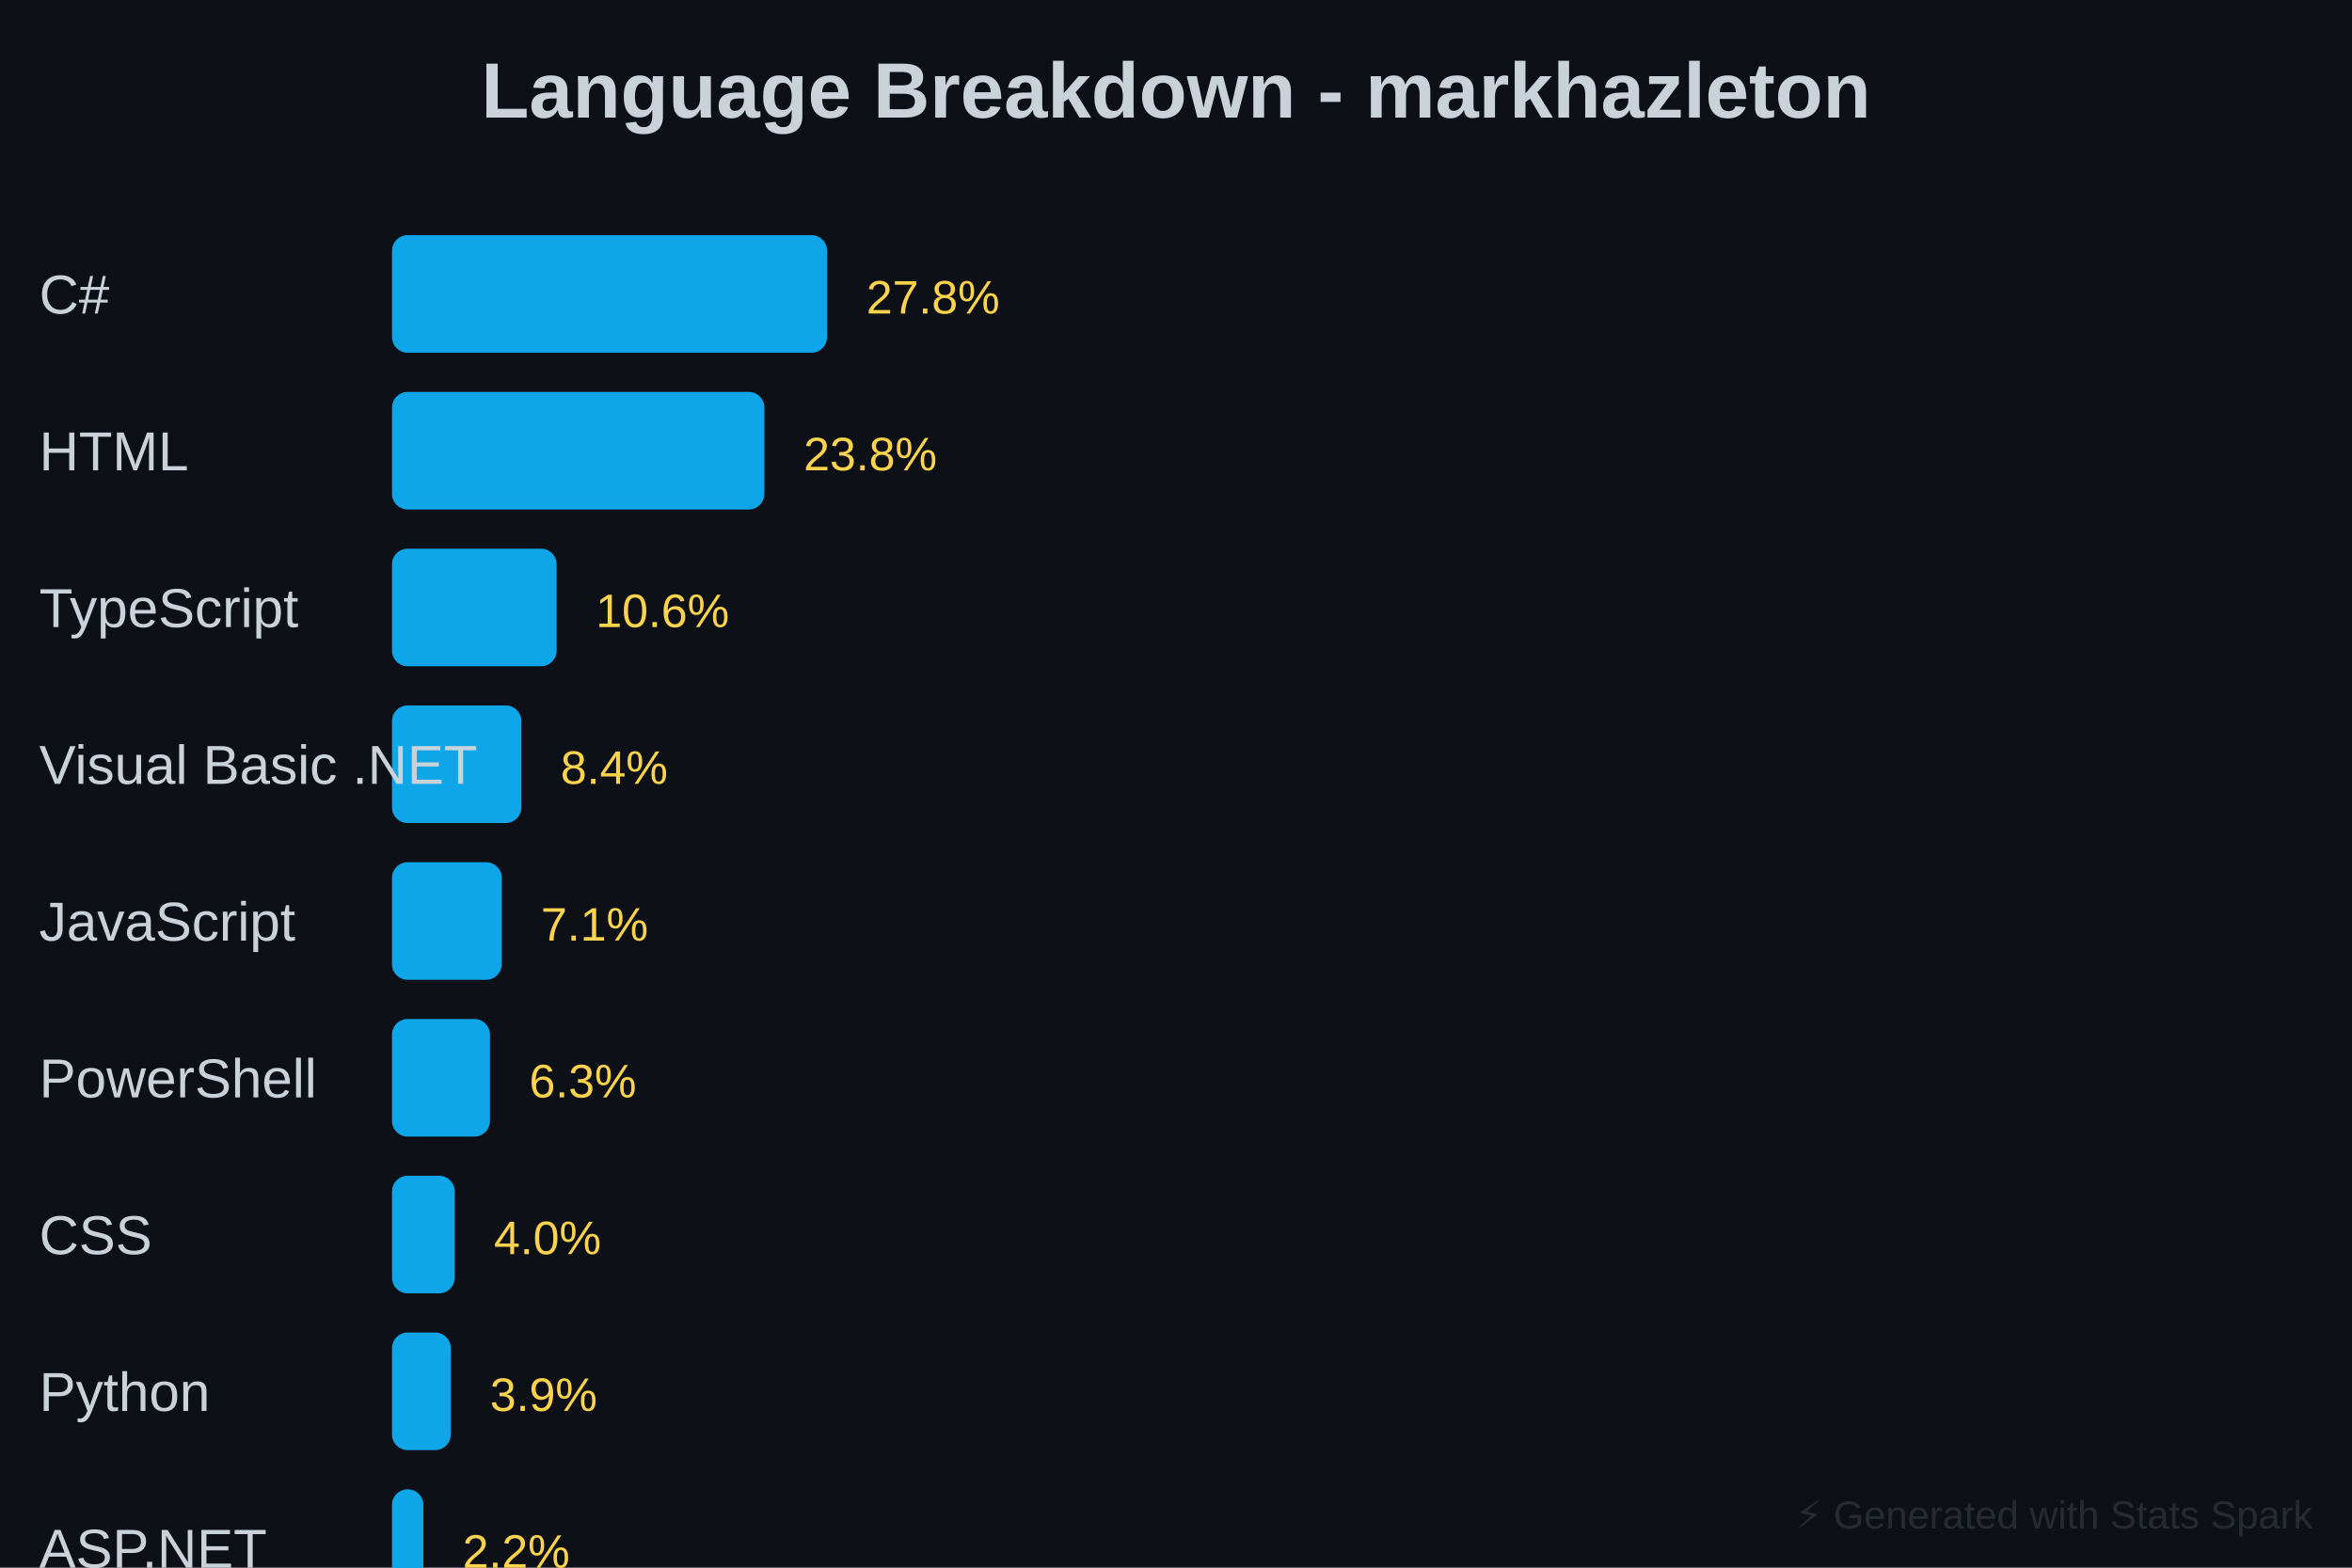
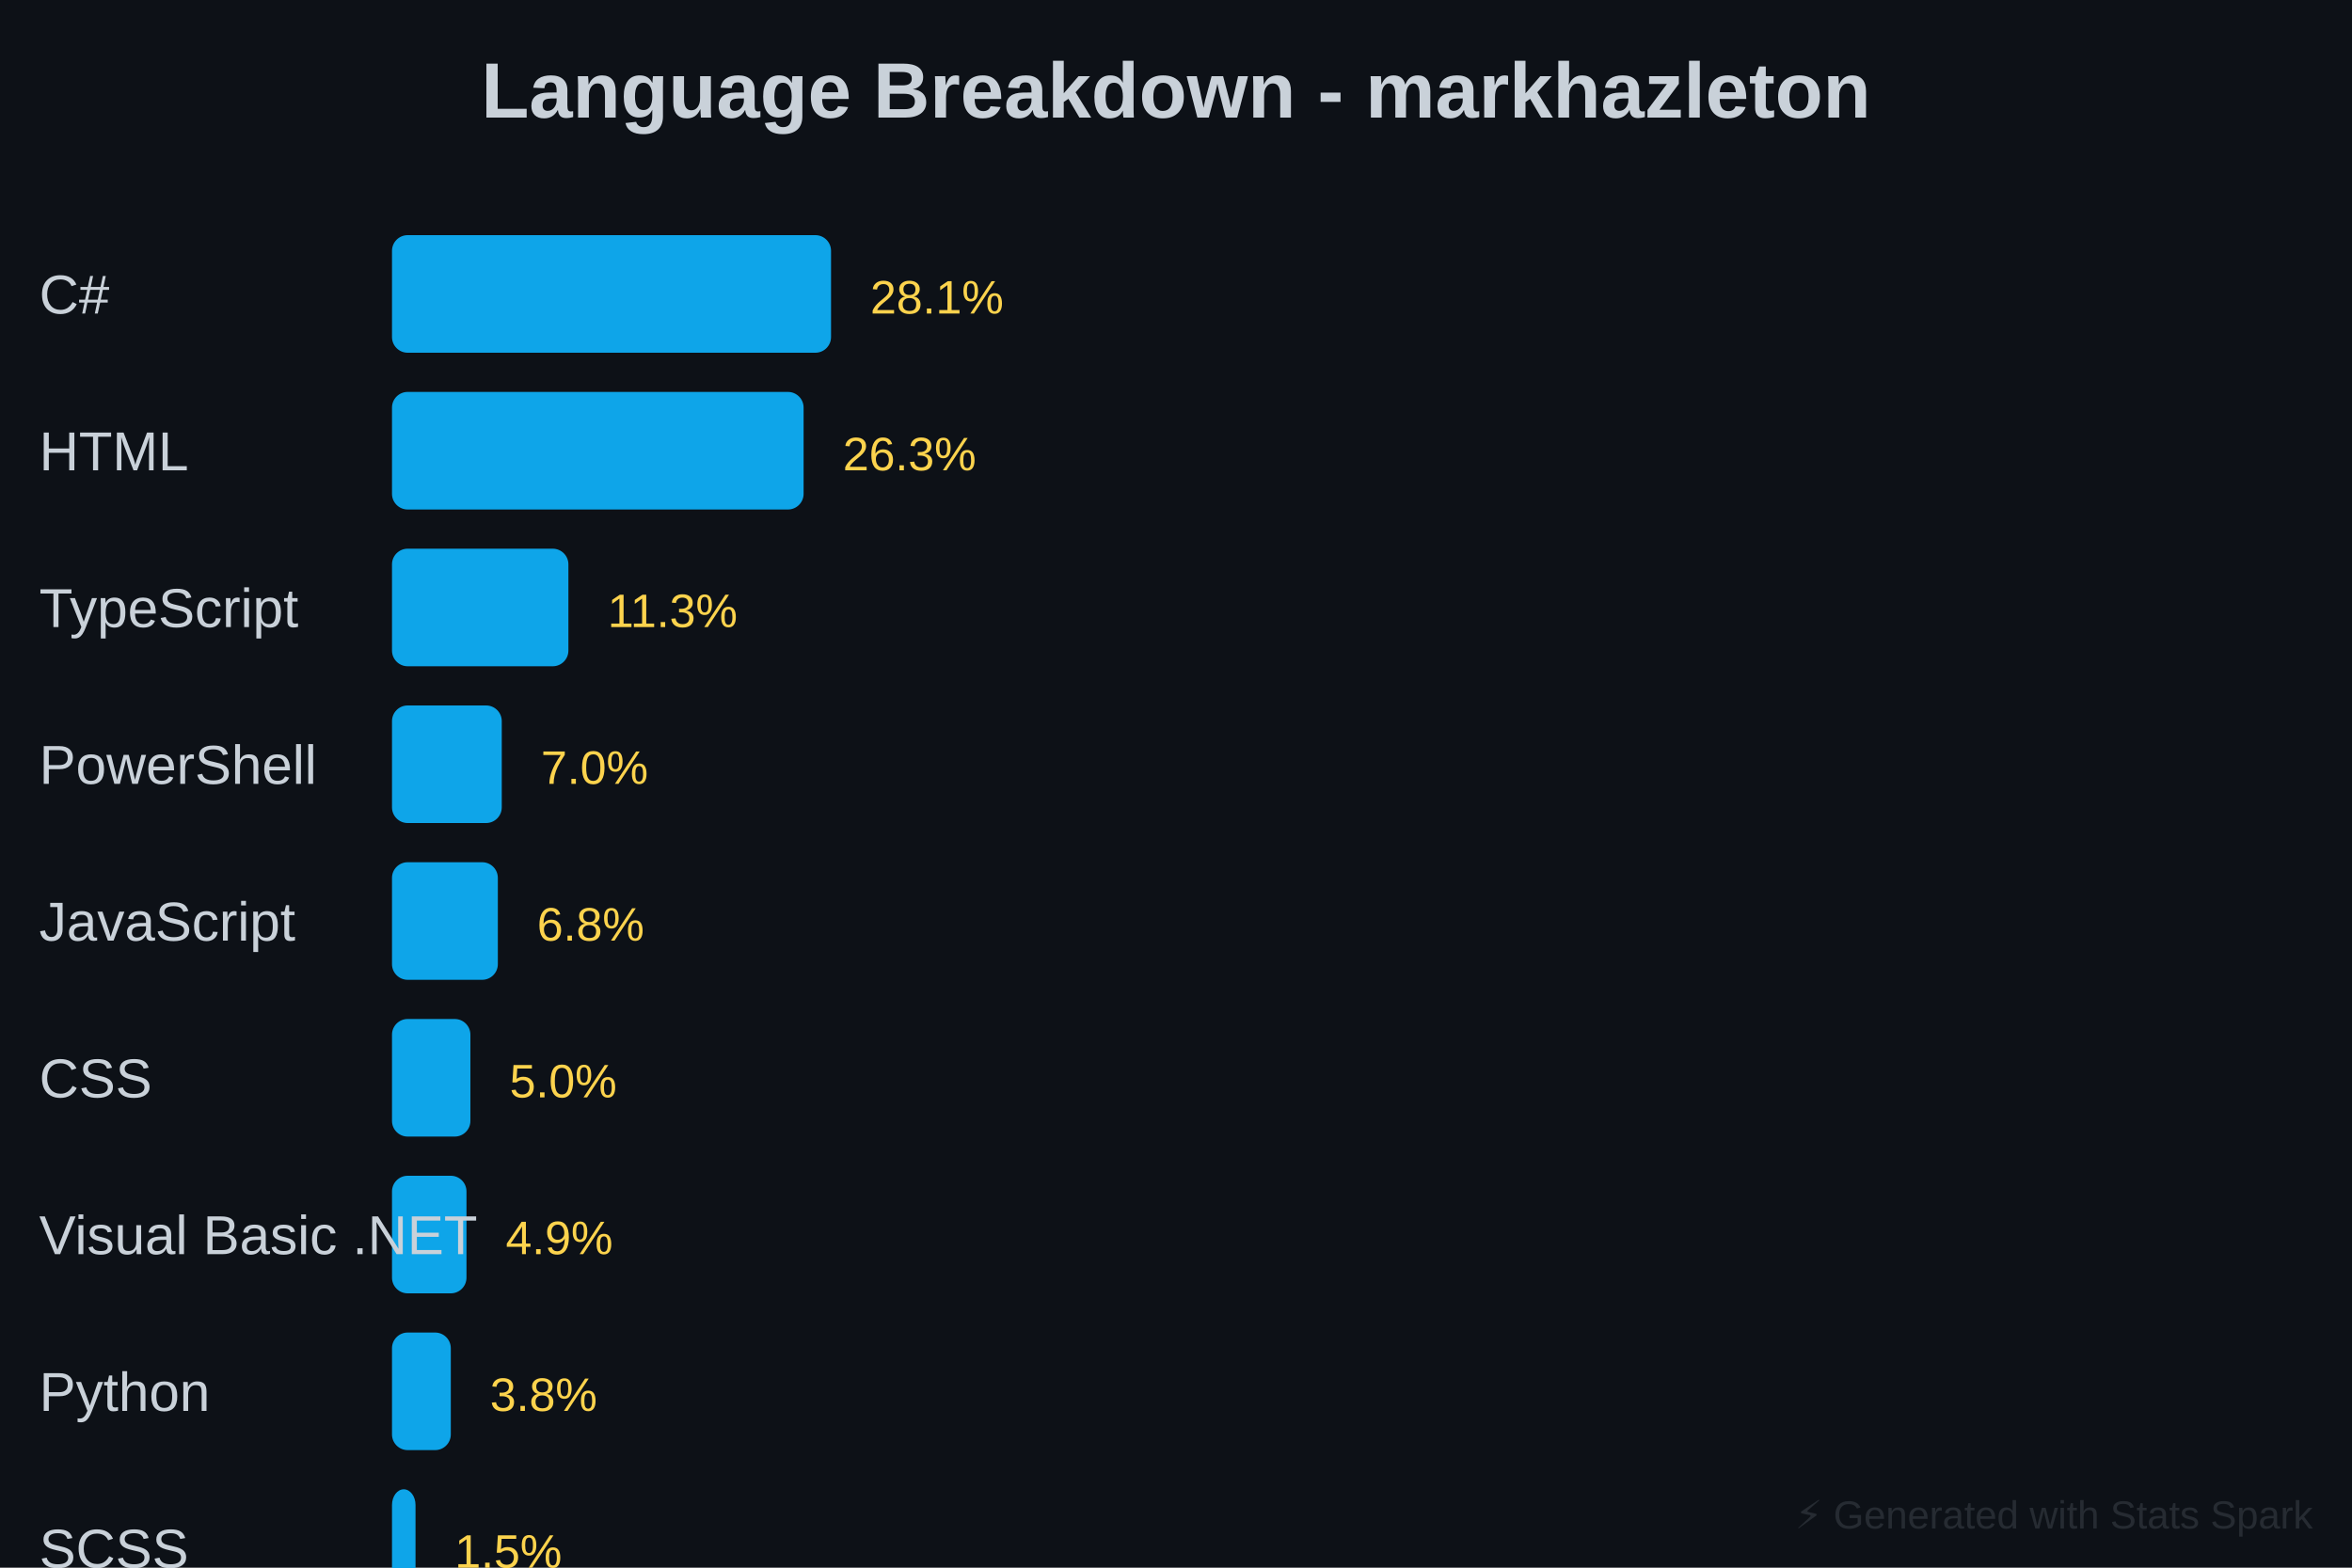
<svg xmlns="http://www.w3.org/2000/svg" baseProfile="full" height="400" version="1.1" width="600">
  <defs />
  <rect fill="#0D1117" height="400" width="600" x="0" y="0" />
  <text fill="#C9D1D9" font-family="Arial, sans-serif" font-size="20px" font-weight="bold" text-anchor="middle" x="300" y="30">Language Breakdown - markhazleton</text>
-   <rect fill="#0EA5E9" height="30" rx="4" width="111" x="100" y="60" />
+   <rect fill="#0EA5E9" height="30" rx="4" width="112" x="100" y="60" />
  <text fill="#C9D1D9" font-family="Arial, sans-serif" font-size="14px" x="10" y="80">C#</text>
-   <text fill="#FCD34D" font-family="Arial, sans-serif" font-size="12px" x="221" y="80">27.8%</text>
-   <rect fill="#0EA5E9" height="30" rx="4" width="95" x="100" y="100" />
+   <text fill="#FCD34D" font-family="Arial, sans-serif" font-size="12px" x="222" y="80">28.1%</text>
+   <rect fill="#0EA5E9" height="30" rx="4" width="105" x="100" y="100" />
  <text fill="#C9D1D9" font-family="Arial, sans-serif" font-size="14px" x="10" y="120">HTML</text>
-   <text fill="#FCD34D" font-family="Arial, sans-serif" font-size="12px" x="205" y="120">23.8%</text>
-   <rect fill="#0EA5E9" height="30" rx="4" width="42" x="100" y="140" />
+   <text fill="#FCD34D" font-family="Arial, sans-serif" font-size="12px" x="215" y="120">26.3%</text>
+   <rect fill="#0EA5E9" height="30" rx="4" width="45" x="100" y="140" />
  <text fill="#C9D1D9" font-family="Arial, sans-serif" font-size="14px" x="10" y="160">TypeScript</text>
-   <text fill="#FCD34D" font-family="Arial, sans-serif" font-size="12px" x="152" y="160">10.6%</text>
-   <rect fill="#0EA5E9" height="30" rx="4" width="33" x="100" y="180" />
-   <text fill="#C9D1D9" font-family="Arial, sans-serif" font-size="14px" x="10" y="200">Visual Basic .NET</text>
-   <text fill="#FCD34D" font-family="Arial, sans-serif" font-size="12px" x="143" y="200">8.4%</text>
-   <rect fill="#0EA5E9" height="30" rx="4" width="28" x="100" y="220" />
+   <text fill="#FCD34D" font-family="Arial, sans-serif" font-size="12px" x="155" y="160">11.3%</text>
+   <rect fill="#0EA5E9" height="30" rx="4" width="28" x="100" y="180" />
+   <text fill="#C9D1D9" font-family="Arial, sans-serif" font-size="14px" x="10" y="200">PowerShell</text>
+   <text fill="#FCD34D" font-family="Arial, sans-serif" font-size="12px" x="138" y="200">7.0%</text>
+   <rect fill="#0EA5E9" height="30" rx="4" width="27" x="100" y="220" />
  <text fill="#C9D1D9" font-family="Arial, sans-serif" font-size="14px" x="10" y="240">JavaScript</text>
-   <text fill="#FCD34D" font-family="Arial, sans-serif" font-size="12px" x="138" y="240">7.1%</text>
-   <rect fill="#0EA5E9" height="30" rx="4" width="25" x="100" y="260" />
-   <text fill="#C9D1D9" font-family="Arial, sans-serif" font-size="14px" x="10" y="280">PowerShell</text>
-   <text fill="#FCD34D" font-family="Arial, sans-serif" font-size="12px" x="135" y="280">6.3%</text>
-   <rect fill="#0EA5E9" height="30" rx="4" width="16" x="100" y="300" />
-   <text fill="#C9D1D9" font-family="Arial, sans-serif" font-size="14px" x="10" y="320">CSS</text>
-   <text fill="#FCD34D" font-family="Arial, sans-serif" font-size="12px" x="126" y="320">4.0%</text>
+   <text fill="#FCD34D" font-family="Arial, sans-serif" font-size="12px" x="137" y="240">6.8%</text>
+   <rect fill="#0EA5E9" height="30" rx="4" width="20" x="100" y="260" />
+   <text fill="#C9D1D9" font-family="Arial, sans-serif" font-size="14px" x="10" y="280">CSS</text>
+   <text fill="#FCD34D" font-family="Arial, sans-serif" font-size="12px" x="130" y="280">5.0%</text>
+   <rect fill="#0EA5E9" height="30" rx="4" width="19" x="100" y="300" />
+   <text fill="#C9D1D9" font-family="Arial, sans-serif" font-size="14px" x="10" y="320">Visual Basic .NET</text>
+   <text fill="#FCD34D" font-family="Arial, sans-serif" font-size="12px" x="129" y="320">4.9%</text>
  <rect fill="#0EA5E9" height="30" rx="4" width="15" x="100" y="340" />
  <text fill="#C9D1D9" font-family="Arial, sans-serif" font-size="14px" x="10" y="360">Python</text>
-   <text fill="#FCD34D" font-family="Arial, sans-serif" font-size="12px" x="125" y="360">3.9%</text>
-   <rect fill="#0EA5E9" height="30" rx="4" width="8" x="100" y="380" />
-   <text fill="#C9D1D9" font-family="Arial, sans-serif" font-size="14px" x="10" y="400">ASP.NET</text>
-   <text fill="#FCD34D" font-family="Arial, sans-serif" font-size="12px" x="118" y="400">2.2%</text>
-   <rect fill="#0EA5E9" height="30" rx="4" width="23" x="100" y="420" />
+   <text fill="#FCD34D" font-family="Arial, sans-serif" font-size="12px" x="125" y="360">3.8%</text>
+   <rect fill="#0EA5E9" height="30" rx="4" width="6" x="100" y="380" />
+   <text fill="#C9D1D9" font-family="Arial, sans-serif" font-size="14px" x="10" y="400">SCSS</text>
+   <text fill="#FCD34D" font-family="Arial, sans-serif" font-size="12px" x="116" y="400">1.5%</text>
+   <rect fill="#0EA5E9" height="30" rx="4" width="20" x="100" y="420" />
  <text fill="#C9D1D9" font-family="Arial, sans-serif" font-size="14px" x="10" y="440">Other</text>
-   <text fill="#FCD34D" font-family="Arial, sans-serif" font-size="12px" x="133" y="440">5.8%</text>
+   <text fill="#FCD34D" font-family="Arial, sans-serif" font-size="12px" x="130" y="440">5.1%</text>
  <text fill="#30363D" font-family="Arial, sans-serif" font-size="10px" opacity="0.7" text-anchor="end" x="590" y="390">⚡ Generated with Stats Spark</text>
</svg>
